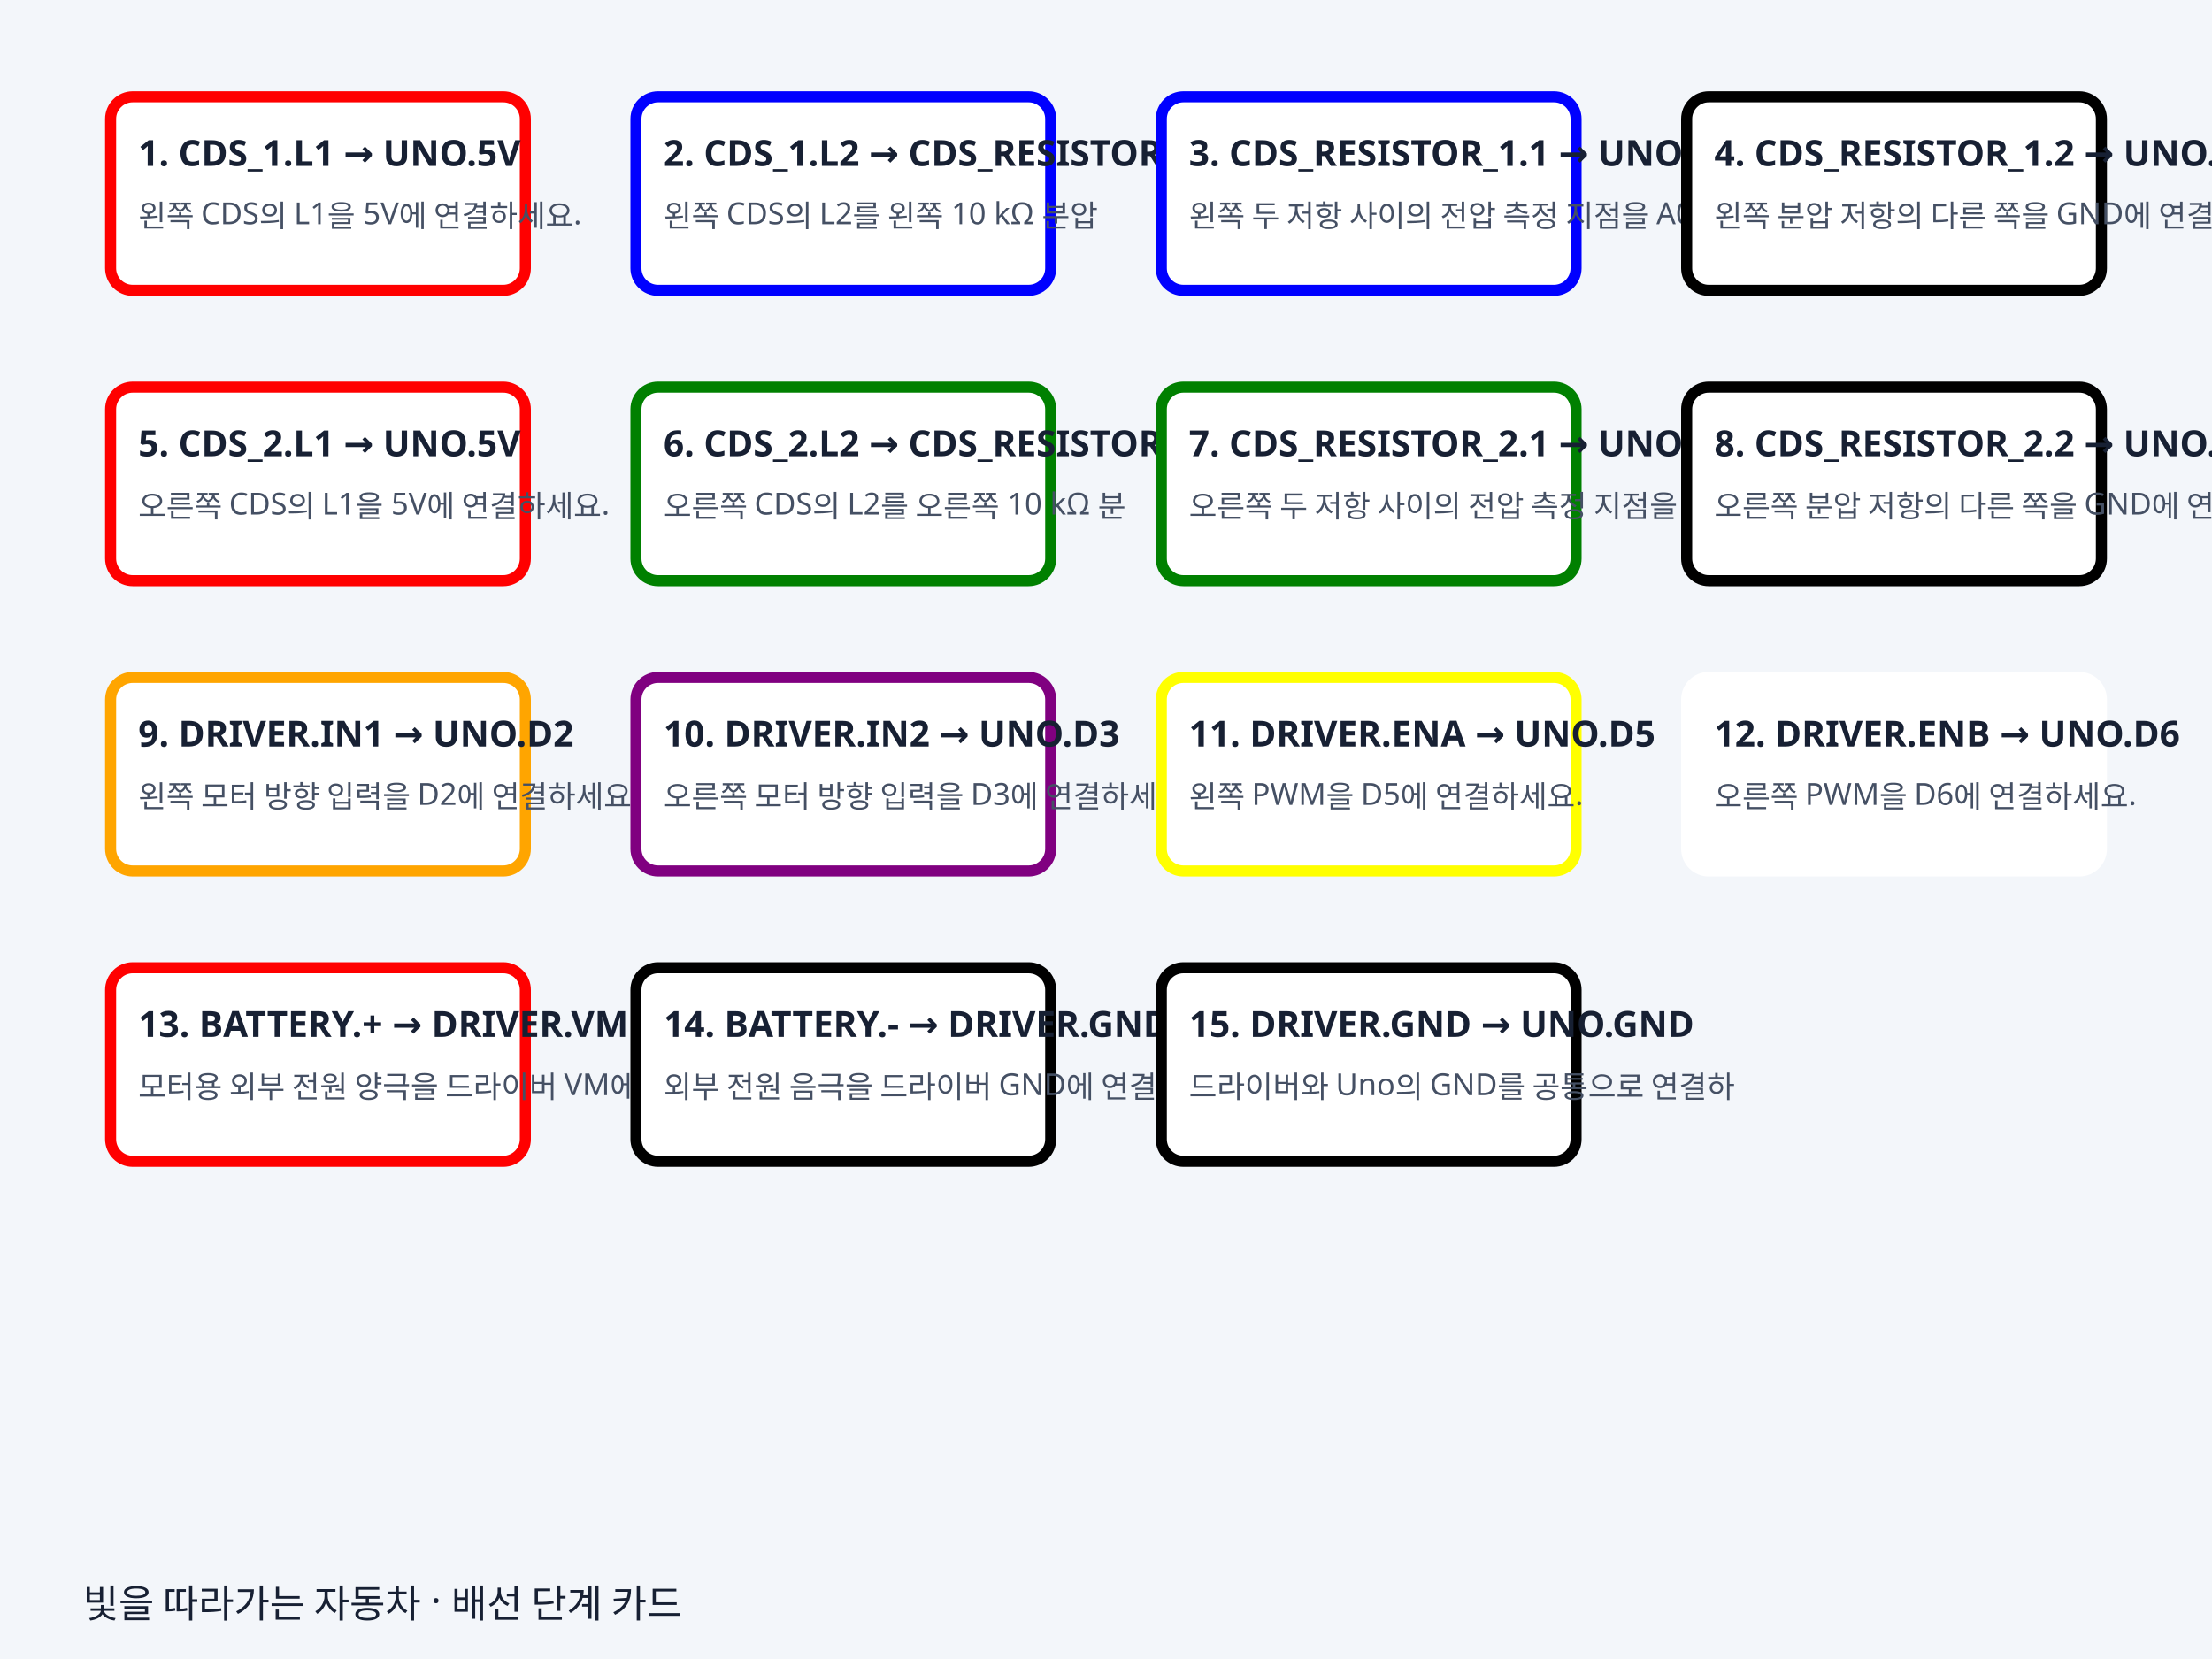
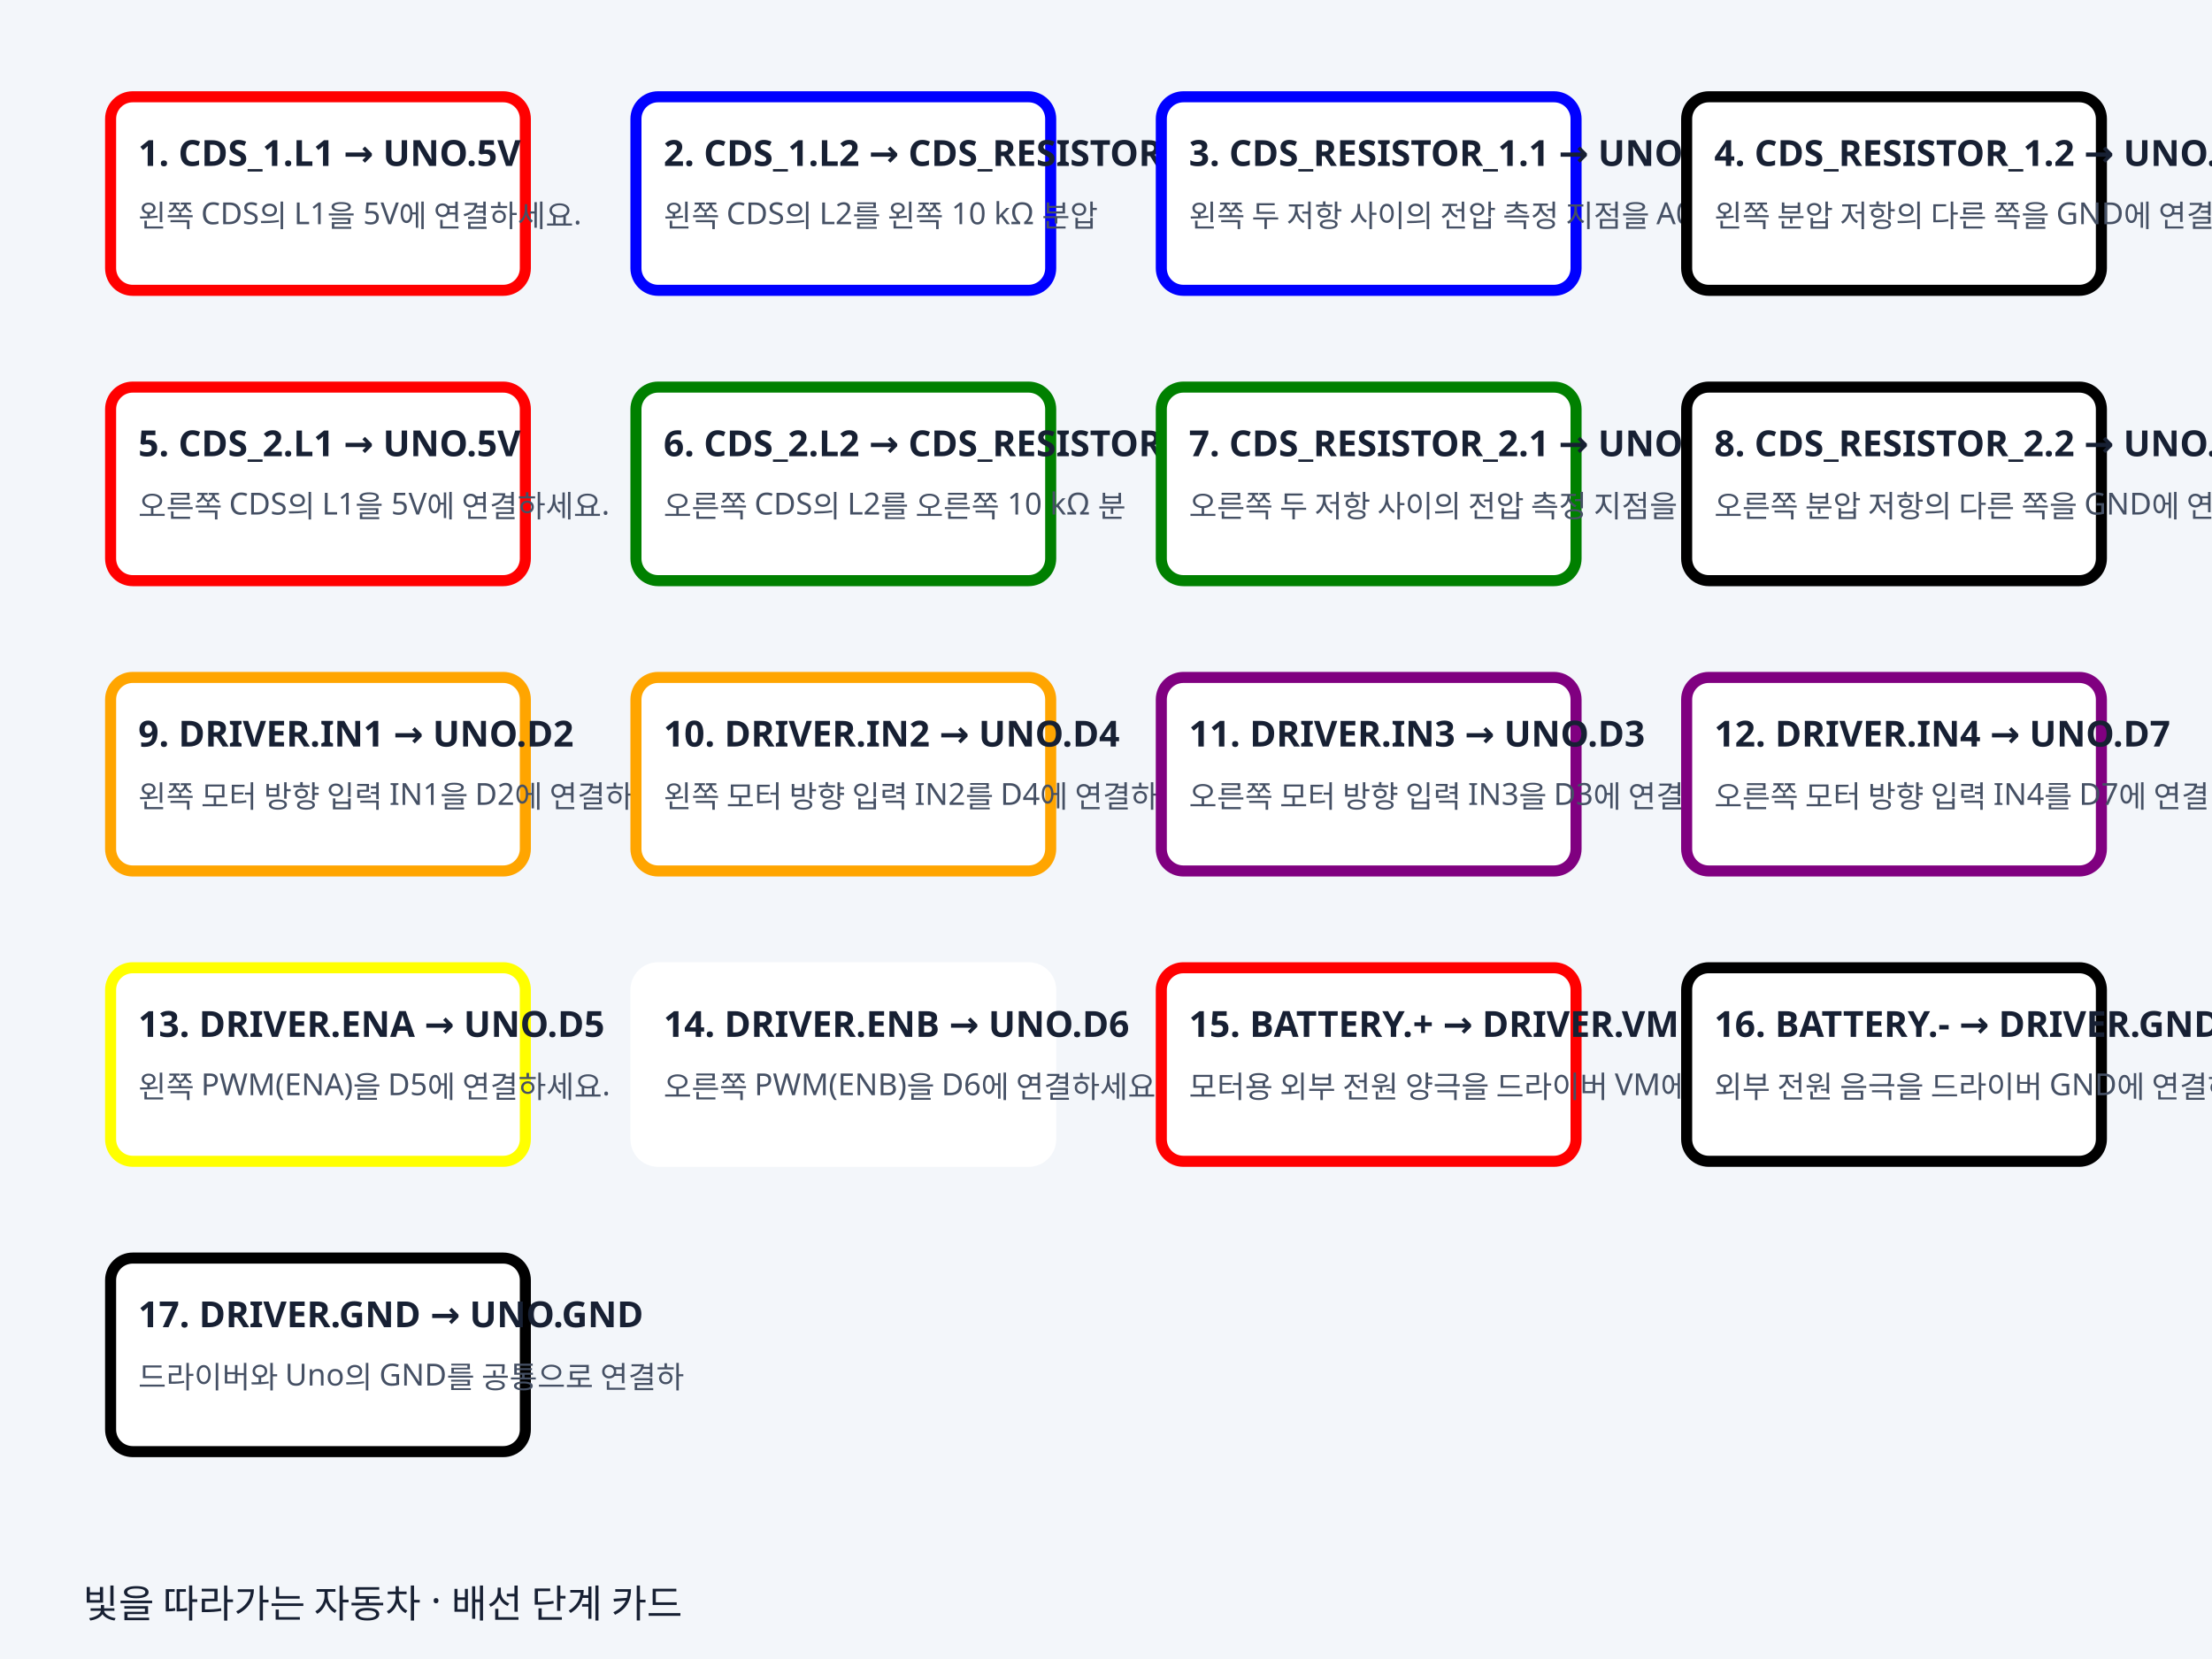
<svg xmlns="http://www.w3.org/2000/svg" width="800" height="600" viewBox="0 0 800 600">
  <rect width="100%" height="100%" fill="#f3f6fa" />
  <text x="30" y="585" font-family="sans-serif" font-size="14" fill="#172033">빛을 따라가는 자동차 · 배선 단계 카드</text>
  <g>
    <rect x="40" y="35" width="150" height="70" rx="8" fill="#ffffff" stroke="red" stroke-width="4" />
    <text x="50" y="60" font-family="sans-serif" font-size="13" font-weight="700" fill="#172033">1. CDS_1.L1 → UNO.5V</text>
    <text x="50" y="82" font-family="sans-serif" font-size="11" fill="#455064">왼쪽 CDS의 L1을 5V에 연결하세요.</text>
  </g>
  <g>
    <rect x="230" y="35" width="150" height="70" rx="8" fill="#ffffff" stroke="blue" stroke-width="4" />
    <text x="240" y="60" font-family="sans-serif" font-size="13" font-weight="700" fill="#172033">2. CDS_1.L2 → CDS_RESISTOR_1.1</text>
    <text x="240" y="82" font-family="sans-serif" font-size="11" fill="#455064">왼쪽 CDS의 L2를 왼쪽 10 kΩ 분압 </text>
  </g>
  <g>
    <rect x="420" y="35" width="150" height="70" rx="8" fill="#ffffff" stroke="blue" stroke-width="4" />
    <text x="430" y="60" font-family="sans-serif" font-size="13" font-weight="700" fill="#172033">3. CDS_RESISTOR_1.1 → UNO.A0</text>
    <text x="430" y="82" font-family="sans-serif" font-size="11" fill="#455064">왼쪽 두 저항 사이의 전압 측정 지점을 A0</text>
  </g>
  <g>
    <rect x="610" y="35" width="150" height="70" rx="8" fill="#ffffff" stroke="black" stroke-width="4" />
    <text x="620" y="60" font-family="sans-serif" font-size="13" font-weight="700" fill="#172033">4. CDS_RESISTOR_1.2 → UNO.GND</text>
    <text x="620" y="82" font-family="sans-serif" font-size="11" fill="#455064">왼쪽 분압 저항의 다른 쪽을 GND에 연결하</text>
  </g>
  <g>
    <rect x="40" y="140" width="150" height="70" rx="8" fill="#ffffff" stroke="red" stroke-width="4" />
    <text x="50" y="165" font-family="sans-serif" font-size="13" font-weight="700" fill="#172033">5. CDS_2.L1 → UNO.5V</text>
    <text x="50" y="187" font-family="sans-serif" font-size="11" fill="#455064">오른쪽 CDS의 L1을 5V에 연결하세요.</text>
  </g>
  <g>
    <rect x="230" y="140" width="150" height="70" rx="8" fill="#ffffff" stroke="green" stroke-width="4" />
    <text x="240" y="165" font-family="sans-serif" font-size="13" font-weight="700" fill="#172033">6. CDS_2.L2 → CDS_RESISTOR_2.1</text>
    <text x="240" y="187" font-family="sans-serif" font-size="11" fill="#455064">오른쪽 CDS의 L2를 오른쪽 10 kΩ 분</text>
  </g>
  <g>
    <rect x="420" y="140" width="150" height="70" rx="8" fill="#ffffff" stroke="green" stroke-width="4" />
    <text x="430" y="165" font-family="sans-serif" font-size="13" font-weight="700" fill="#172033">7. CDS_RESISTOR_2.1 → UNO.A1</text>
    <text x="430" y="187" font-family="sans-serif" font-size="11" fill="#455064">오른쪽 두 저항 사이의 전압 측정 지점을 A</text>
  </g>
  <g>
    <rect x="610" y="140" width="150" height="70" rx="8" fill="#ffffff" stroke="black" stroke-width="4" />
    <text x="620" y="165" font-family="sans-serif" font-size="13" font-weight="700" fill="#172033">8. CDS_RESISTOR_2.2 → UNO.GND</text>
    <text x="620" y="187" font-family="sans-serif" font-size="11" fill="#455064">오른쪽 분압 저항의 다른 쪽을 GND에 연결</text>
  </g>
  <g>
    <rect x="40" y="245" width="150" height="70" rx="8" fill="#ffffff" stroke="orange" stroke-width="4" />
    <text x="50" y="270" font-family="sans-serif" font-size="13" font-weight="700" fill="#172033">9. DRIVER.IN1 → UNO.D2</text>
-     <text x="50" y="292" font-family="sans-serif" font-size="11" fill="#455064">왼쪽 모터 방향 입력을 D2에 연결하세요.</text>
+     <text x="50" y="292" font-family="sans-serif" font-size="11" fill="#455064">왼쪽 모터 방향 입력 IN1을 D2에 연결하</text>
  </g>
  <g>
-     <rect x="230" y="245" width="150" height="70" rx="8" fill="#ffffff" stroke="purple" stroke-width="4" />
-     <text x="240" y="270" font-family="sans-serif" font-size="13" font-weight="700" fill="#172033">10. DRIVER.IN2 → UNO.D3</text>
-     <text x="240" y="292" font-family="sans-serif" font-size="11" fill="#455064">오른쪽 모터 방향 입력을 D3에 연결하세요.</text>
+     <rect x="230" y="245" width="150" height="70" rx="8" fill="#ffffff" stroke="orange" stroke-width="4" />
+     <text x="240" y="270" font-family="sans-serif" font-size="13" font-weight="700" fill="#172033">10. DRIVER.IN2 → UNO.D4</text>
+     <text x="240" y="292" font-family="sans-serif" font-size="11" fill="#455064">왼쪽 모터 방향 입력 IN2를 D4에 연결하</text>
  </g>
  <g>
-     <rect x="420" y="245" width="150" height="70" rx="8" fill="#ffffff" stroke="yellow" stroke-width="4" />
-     <text x="430" y="270" font-family="sans-serif" font-size="13" font-weight="700" fill="#172033">11. DRIVER.ENA → UNO.D5</text>
-     <text x="430" y="292" font-family="sans-serif" font-size="11" fill="#455064">왼쪽 PWM을 D5에 연결하세요.</text>
+     <rect x="420" y="245" width="150" height="70" rx="8" fill="#ffffff" stroke="purple" stroke-width="4" />
+     <text x="430" y="270" font-family="sans-serif" font-size="13" font-weight="700" fill="#172033">11. DRIVER.IN3 → UNO.D3</text>
+     <text x="430" y="292" font-family="sans-serif" font-size="11" fill="#455064">오른쪽 모터 방향 입력 IN3을 D3에 연결</text>
  </g>
  <g>
-     <rect x="610" y="245" width="150" height="70" rx="8" fill="#ffffff" stroke="white" stroke-width="4" />
-     <text x="620" y="270" font-family="sans-serif" font-size="13" font-weight="700" fill="#172033">12. DRIVER.ENB → UNO.D6</text>
-     <text x="620" y="292" font-family="sans-serif" font-size="11" fill="#455064">오른쪽 PWM을 D6에 연결하세요.</text>
+     <rect x="610" y="245" width="150" height="70" rx="8" fill="#ffffff" stroke="purple" stroke-width="4" />
+     <text x="620" y="270" font-family="sans-serif" font-size="13" font-weight="700" fill="#172033">12. DRIVER.IN4 → UNO.D7</text>
+     <text x="620" y="292" font-family="sans-serif" font-size="11" fill="#455064">오른쪽 모터 방향 입력 IN4를 D7에 연결</text>
  </g>
  <g>
-     <rect x="40" y="350" width="150" height="70" rx="8" fill="#ffffff" stroke="red" stroke-width="4" />
-     <text x="50" y="375" font-family="sans-serif" font-size="13" font-weight="700" fill="#172033">13. BATTERY.+ → DRIVER.VM</text>
-     <text x="50" y="397" font-family="sans-serif" font-size="11" fill="#455064">모터용 외부 전원 양극을 드라이버 VM에 연</text>
+     <rect x="40" y="350" width="150" height="70" rx="8" fill="#ffffff" stroke="yellow" stroke-width="4" />
+     <text x="50" y="375" font-family="sans-serif" font-size="13" font-weight="700" fill="#172033">13. DRIVER.ENA → UNO.D5</text>
+     <text x="50" y="397" font-family="sans-serif" font-size="11" fill="#455064">왼쪽 PWM(ENA)을 D5에 연결하세요.</text>
  </g>
  <g>
-     <rect x="230" y="350" width="150" height="70" rx="8" fill="#ffffff" stroke="black" stroke-width="4" />
-     <text x="240" y="375" font-family="sans-serif" font-size="13" font-weight="700" fill="#172033">14. BATTERY.- → DRIVER.GND</text>
-     <text x="240" y="397" font-family="sans-serif" font-size="11" fill="#455064">외부 전원 음극을 드라이버 GND에 연결하세</text>
+     <rect x="230" y="350" width="150" height="70" rx="8" fill="#ffffff" stroke="white" stroke-width="4" />
+     <text x="240" y="375" font-family="sans-serif" font-size="13" font-weight="700" fill="#172033">14. DRIVER.ENB → UNO.D6</text>
+     <text x="240" y="397" font-family="sans-serif" font-size="11" fill="#455064">오른쪽 PWM(ENB)을 D6에 연결하세요.</text>
  </g>
  <g>
-     <rect x="420" y="350" width="150" height="70" rx="8" fill="#ffffff" stroke="black" stroke-width="4" />
-     <text x="430" y="375" font-family="sans-serif" font-size="13" font-weight="700" fill="#172033">15. DRIVER.GND → UNO.GND</text>
-     <text x="430" y="397" font-family="sans-serif" font-size="11" fill="#455064">드라이버와 Uno의 GND를 공통으로 연결하</text>
+     <rect x="420" y="350" width="150" height="70" rx="8" fill="#ffffff" stroke="red" stroke-width="4" />
+     <text x="430" y="375" font-family="sans-serif" font-size="13" font-weight="700" fill="#172033">15. BATTERY.+ → DRIVER.VM</text>
+     <text x="430" y="397" font-family="sans-serif" font-size="11" fill="#455064">모터용 외부 전원 양극을 드라이버 VM에 연</text>
+   </g>
+   <g>
+     <rect x="610" y="350" width="150" height="70" rx="8" fill="#ffffff" stroke="black" stroke-width="4" />
+     <text x="620" y="375" font-family="sans-serif" font-size="13" font-weight="700" fill="#172033">16. BATTERY.- → DRIVER.GND</text>
+     <text x="620" y="397" font-family="sans-serif" font-size="11" fill="#455064">외부 전원 음극을 드라이버 GND에 연결하세</text>
+   </g>
+   <g>
+     <rect x="40" y="455" width="150" height="70" rx="8" fill="#ffffff" stroke="black" stroke-width="4" />
+     <text x="50" y="480" font-family="sans-serif" font-size="13" font-weight="700" fill="#172033">17. DRIVER.GND → UNO.GND</text>
+     <text x="50" y="502" font-family="sans-serif" font-size="11" fill="#455064">드라이버와 Uno의 GND를 공통으로 연결하</text>
  </g>
</svg>
